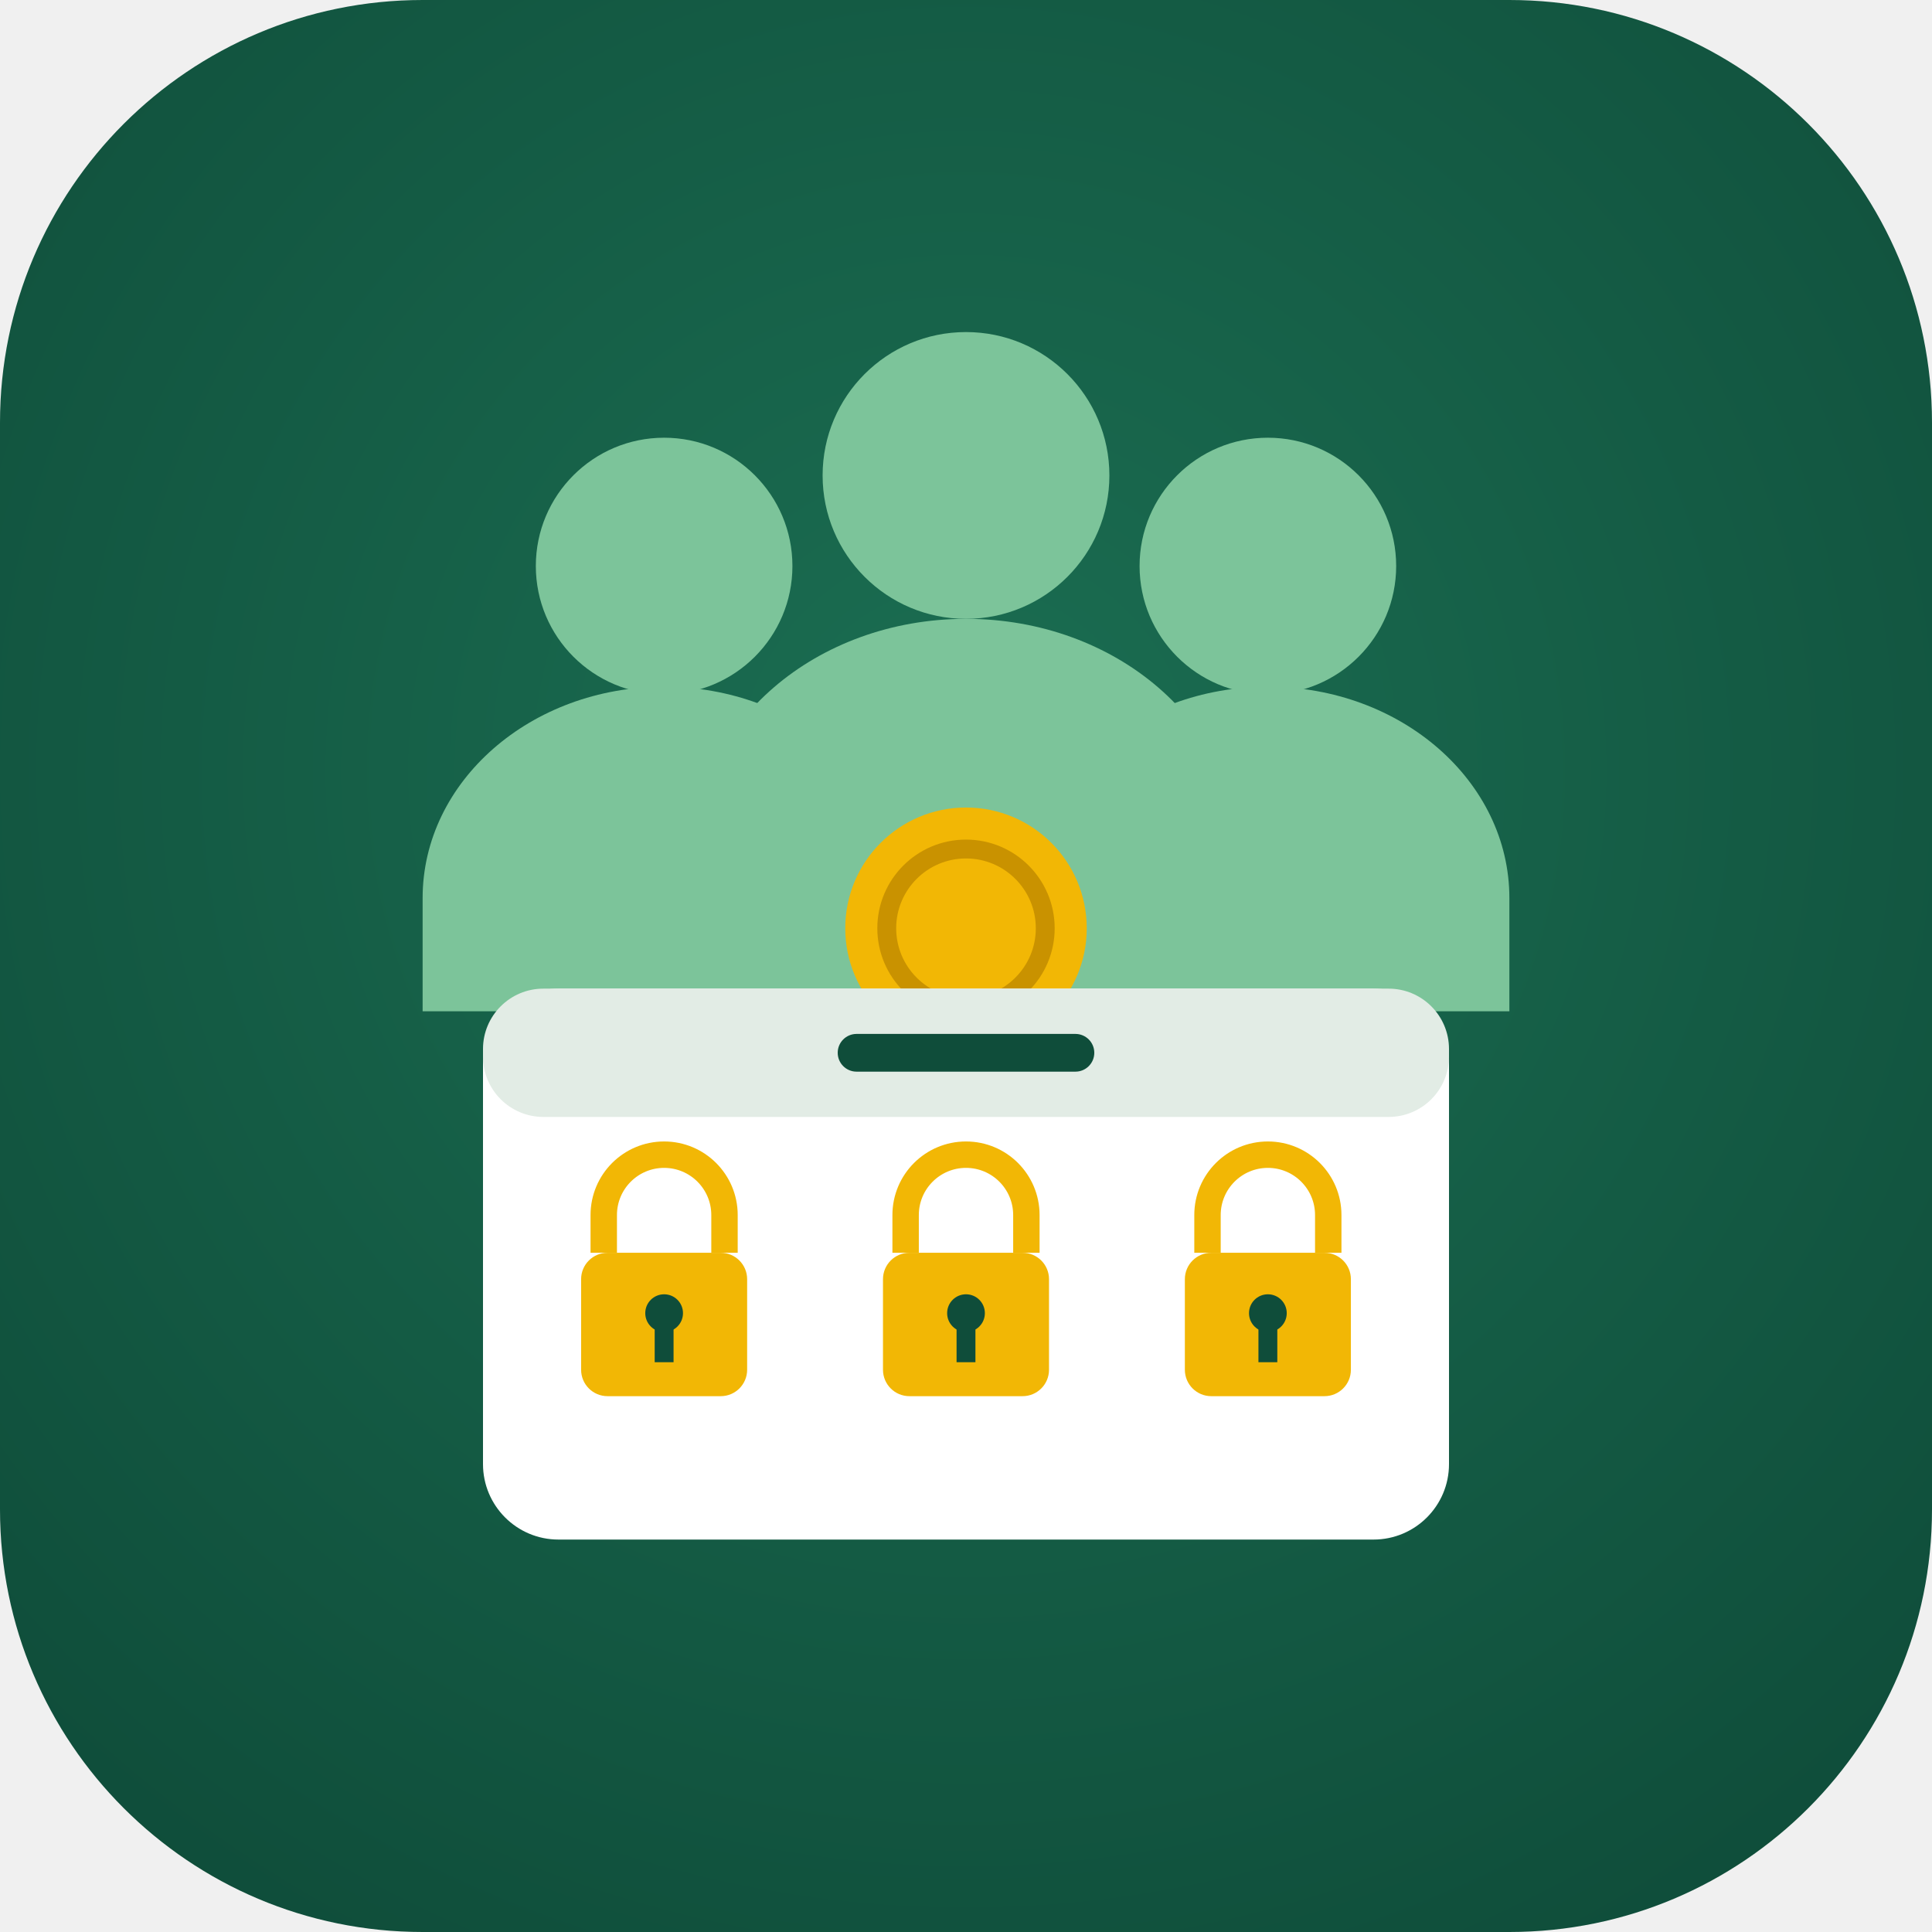
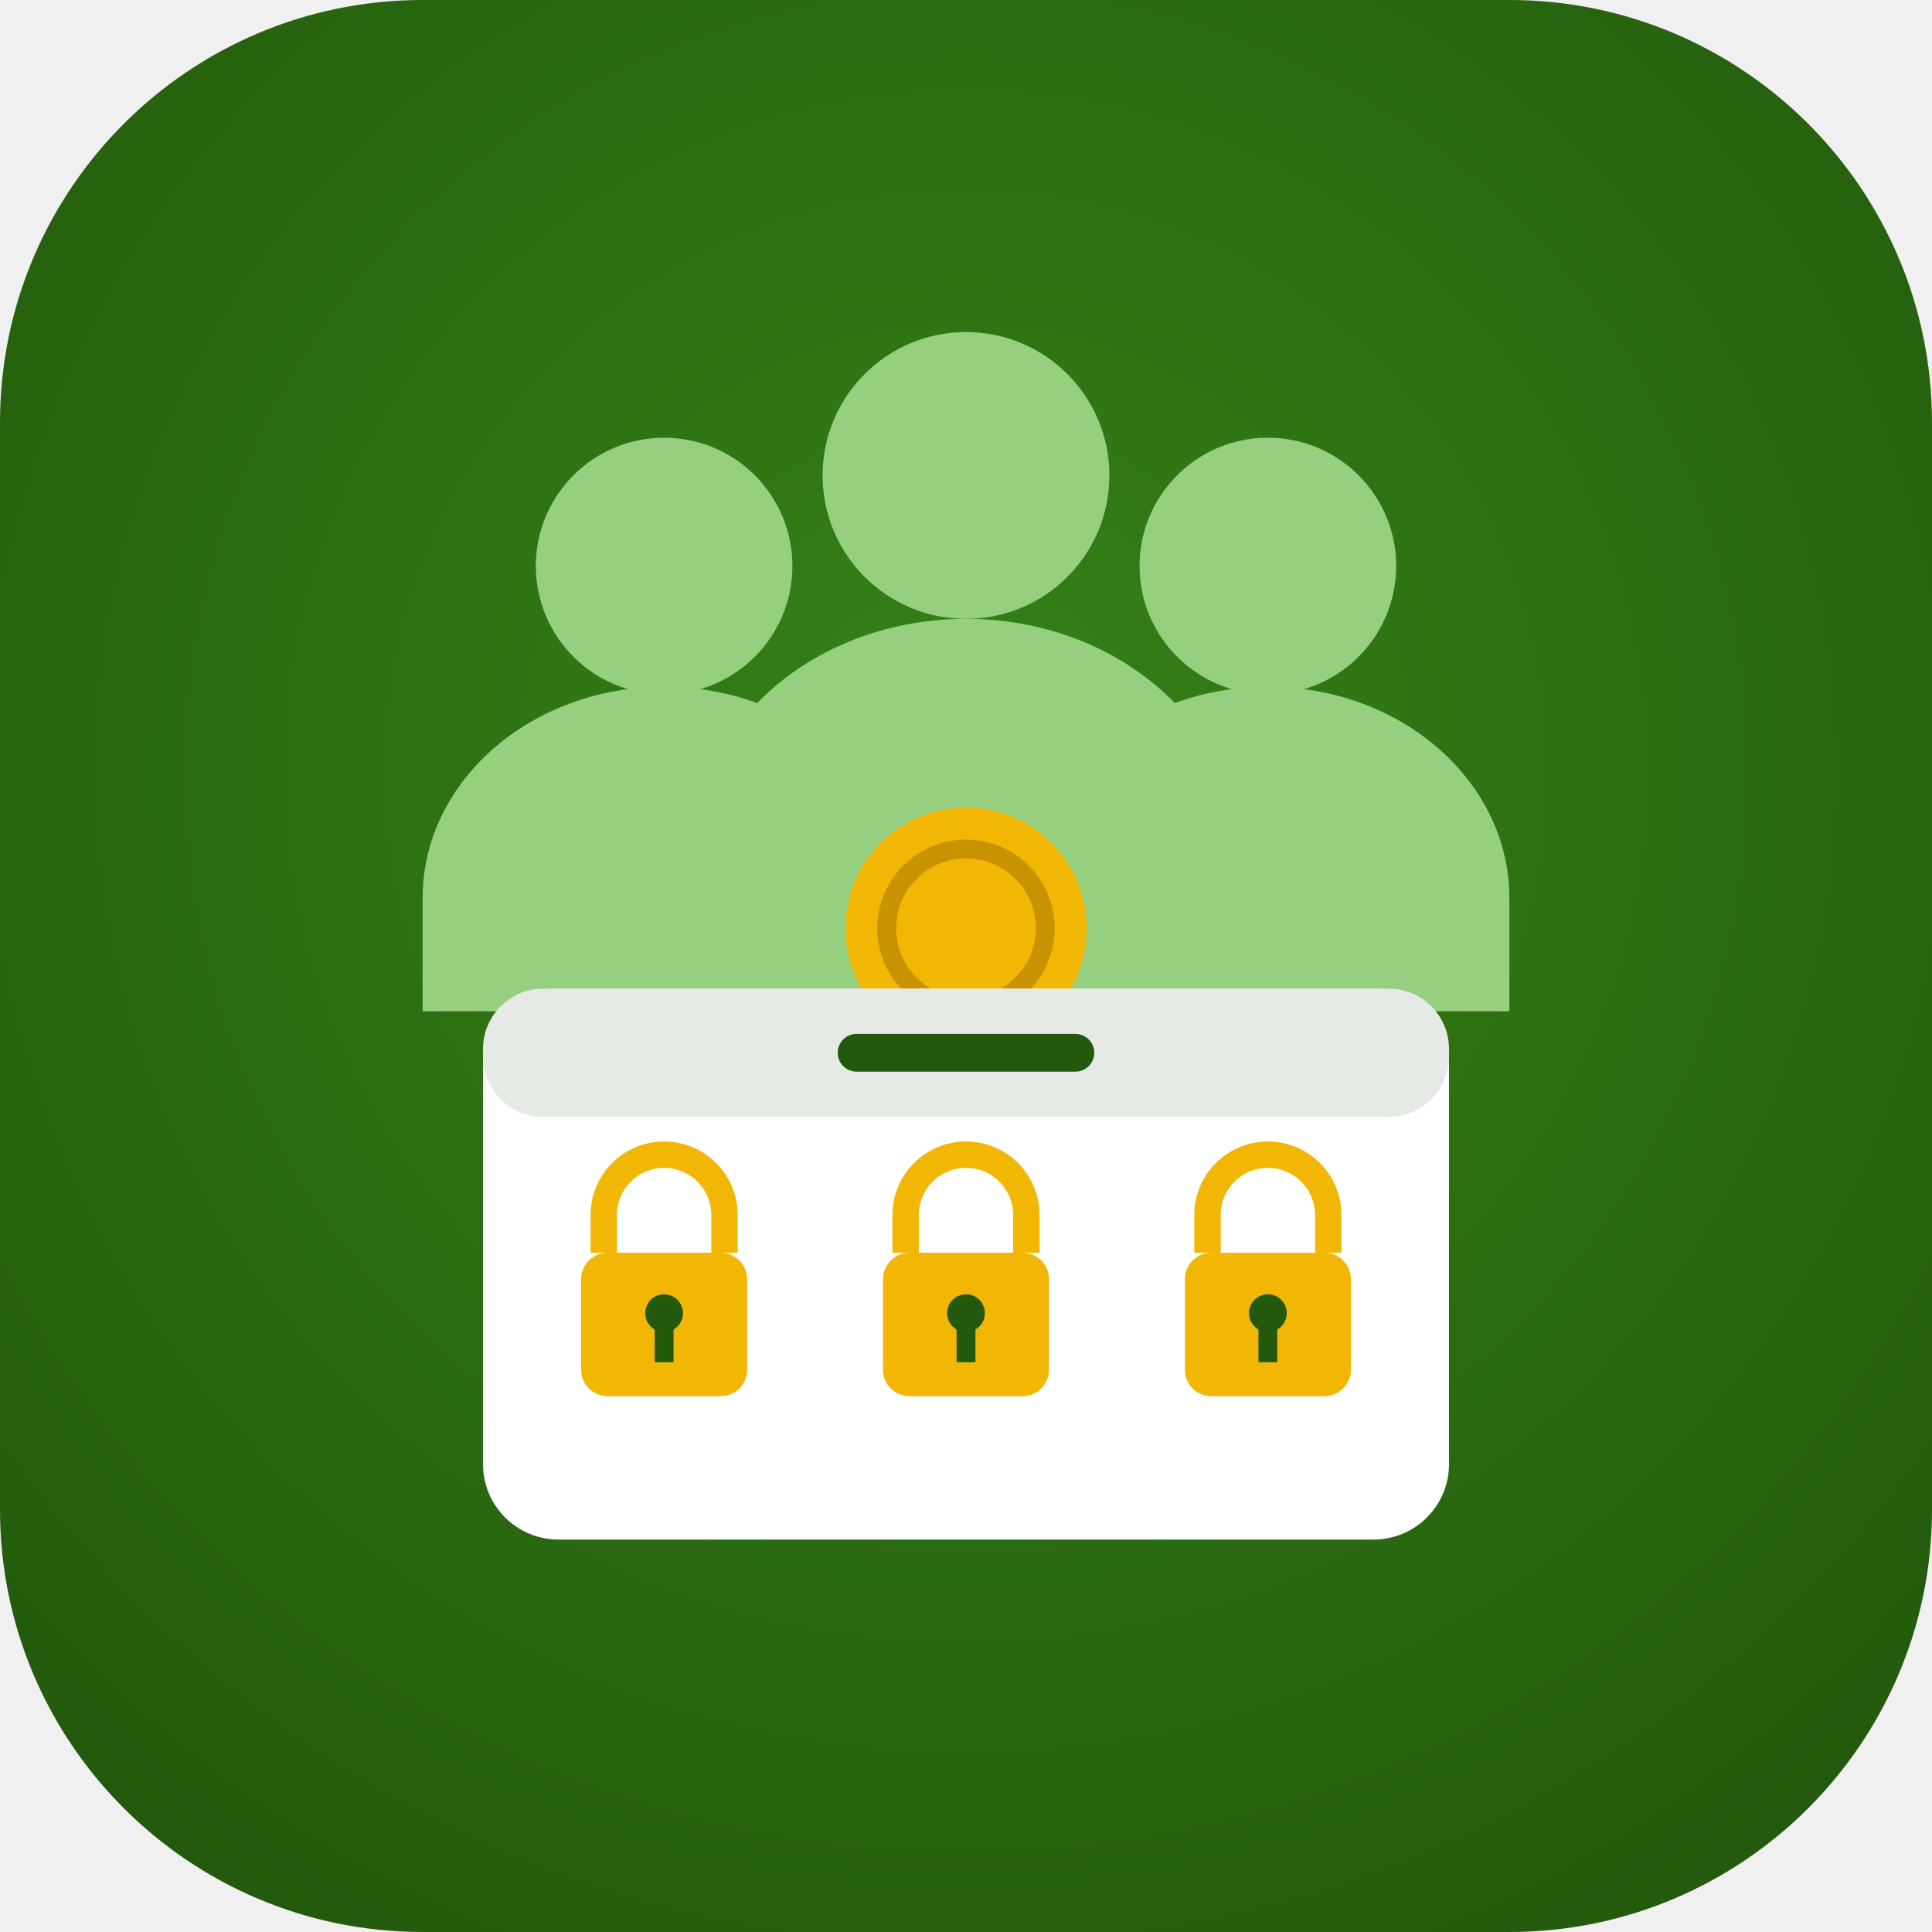
<svg xmlns="http://www.w3.org/2000/svg" viewBox="0 0 512 512">
  <defs>
    <radialGradient id="g" cx="50%" cy="40%" r="70%">
-       <stop offset="0" stop-color="#1B6E52" />
-       <stop offset="1" stop-color="#0F4D3A" />
+       <stop offset="0" stop-color="#358217" />
+       <stop offset="1" stop-color="#23590D" />
    </radialGradient>
  </defs>
  <rect width="512" height="512" rx="112" fill="url(#g)" />
-   <path d="M112 268v-30a64 56 0 0 1 128 0v30z" fill="#7CC49A" />
-   <path d="M184 256v-30a72 62 0 0 1 144 0v30z" fill="#7CC49A" />
-   <path d="M272 268v-30a64 56 0 0 1 128 0v30z" fill="#7CC49A" />
-   <circle cx="176" cy="150" r="34" fill="#7CC49A" />
-   <circle cx="256" cy="126" r="38" fill="#7CC49A" />
-   <circle cx="336" cy="150" r="34" fill="#7CC49A" />
+   <path d="M112 268v-30a64 56 0 0 1 128 0v30z" fill="#97CF81" />
+   <path d="M184 256v-30a72 62 0 0 1 144 0v30z" fill="#97CF81" />
+   <path d="M272 268v-30a64 56 0 0 1 128 0v30z" fill="#97CF81" />
+   <circle cx="176" cy="150" r="34" fill="#97CF81" />
+   <circle cx="256" cy="126" r="38" fill="#97CF81" />
+   <circle cx="336" cy="150" r="34" fill="#97CF81" />
  <circle cx="256" cy="246" r="32" fill="#F2B705" />
  <circle cx="256" cy="246" r="21" fill="none" stroke="#C99200" stroke-width="5" />
  <rect x="128" y="262" width="256" height="146" rx="20" fill="#fff" />
-   <rect x="128" y="262" width="256" height="34" rx="16" fill="#E2ECE5" />
-   <rect x="222" y="274" width="68" height="10" rx="5" fill="#0F4D3A" />
+   <rect x="128" y="262" width="256" height="34" rx="16" fill="#E6EAE4" />
+   <rect x="222" y="274" width="68" height="10" rx="5" fill="#23590D" />
  <path d="M160 332v-10a16 16 0 0 1 32 0v10" fill="none" stroke="#F2B705" stroke-width="7" />
  <rect x="154" y="332" width="44" height="38" rx="7" fill="#F2B705" />
-   <circle cx="176" cy="348" r="5" fill="#0F4D3A" />
-   <rect x="173.5" y="349" width="5" height="12" fill="#0F4D3A" />
+   <circle cx="176" cy="348" r="5" fill="#23590D" />
+   <rect x="173.5" y="349" width="5" height="12" fill="#23590D" />
  <path d="M240 332v-10a16 16 0 0 1 32 0v10" fill="none" stroke="#F2B705" stroke-width="7" />
  <rect x="234" y="332" width="44" height="38" rx="7" fill="#F2B705" />
-   <circle cx="256" cy="348" r="5" fill="#0F4D3A" />
-   <rect x="253.5" y="349" width="5" height="12" fill="#0F4D3A" />
+   <circle cx="256" cy="348" r="5" fill="#23590D" />
+   <rect x="253.5" y="349" width="5" height="12" fill="#23590D" />
  <path d="M320 332v-10a16 16 0 0 1 32 0v10" fill="none" stroke="#F2B705" stroke-width="7" />
  <rect x="314" y="332" width="44" height="38" rx="7" fill="#F2B705" />
-   <circle cx="336" cy="348" r="5" fill="#0F4D3A" />
-   <rect x="333.5" y="349" width="5" height="12" fill="#0F4D3A" />
+   <circle cx="336" cy="348" r="5" fill="#23590D" />
+   <rect x="333.5" y="349" width="5" height="12" fill="#23590D" />
</svg>
